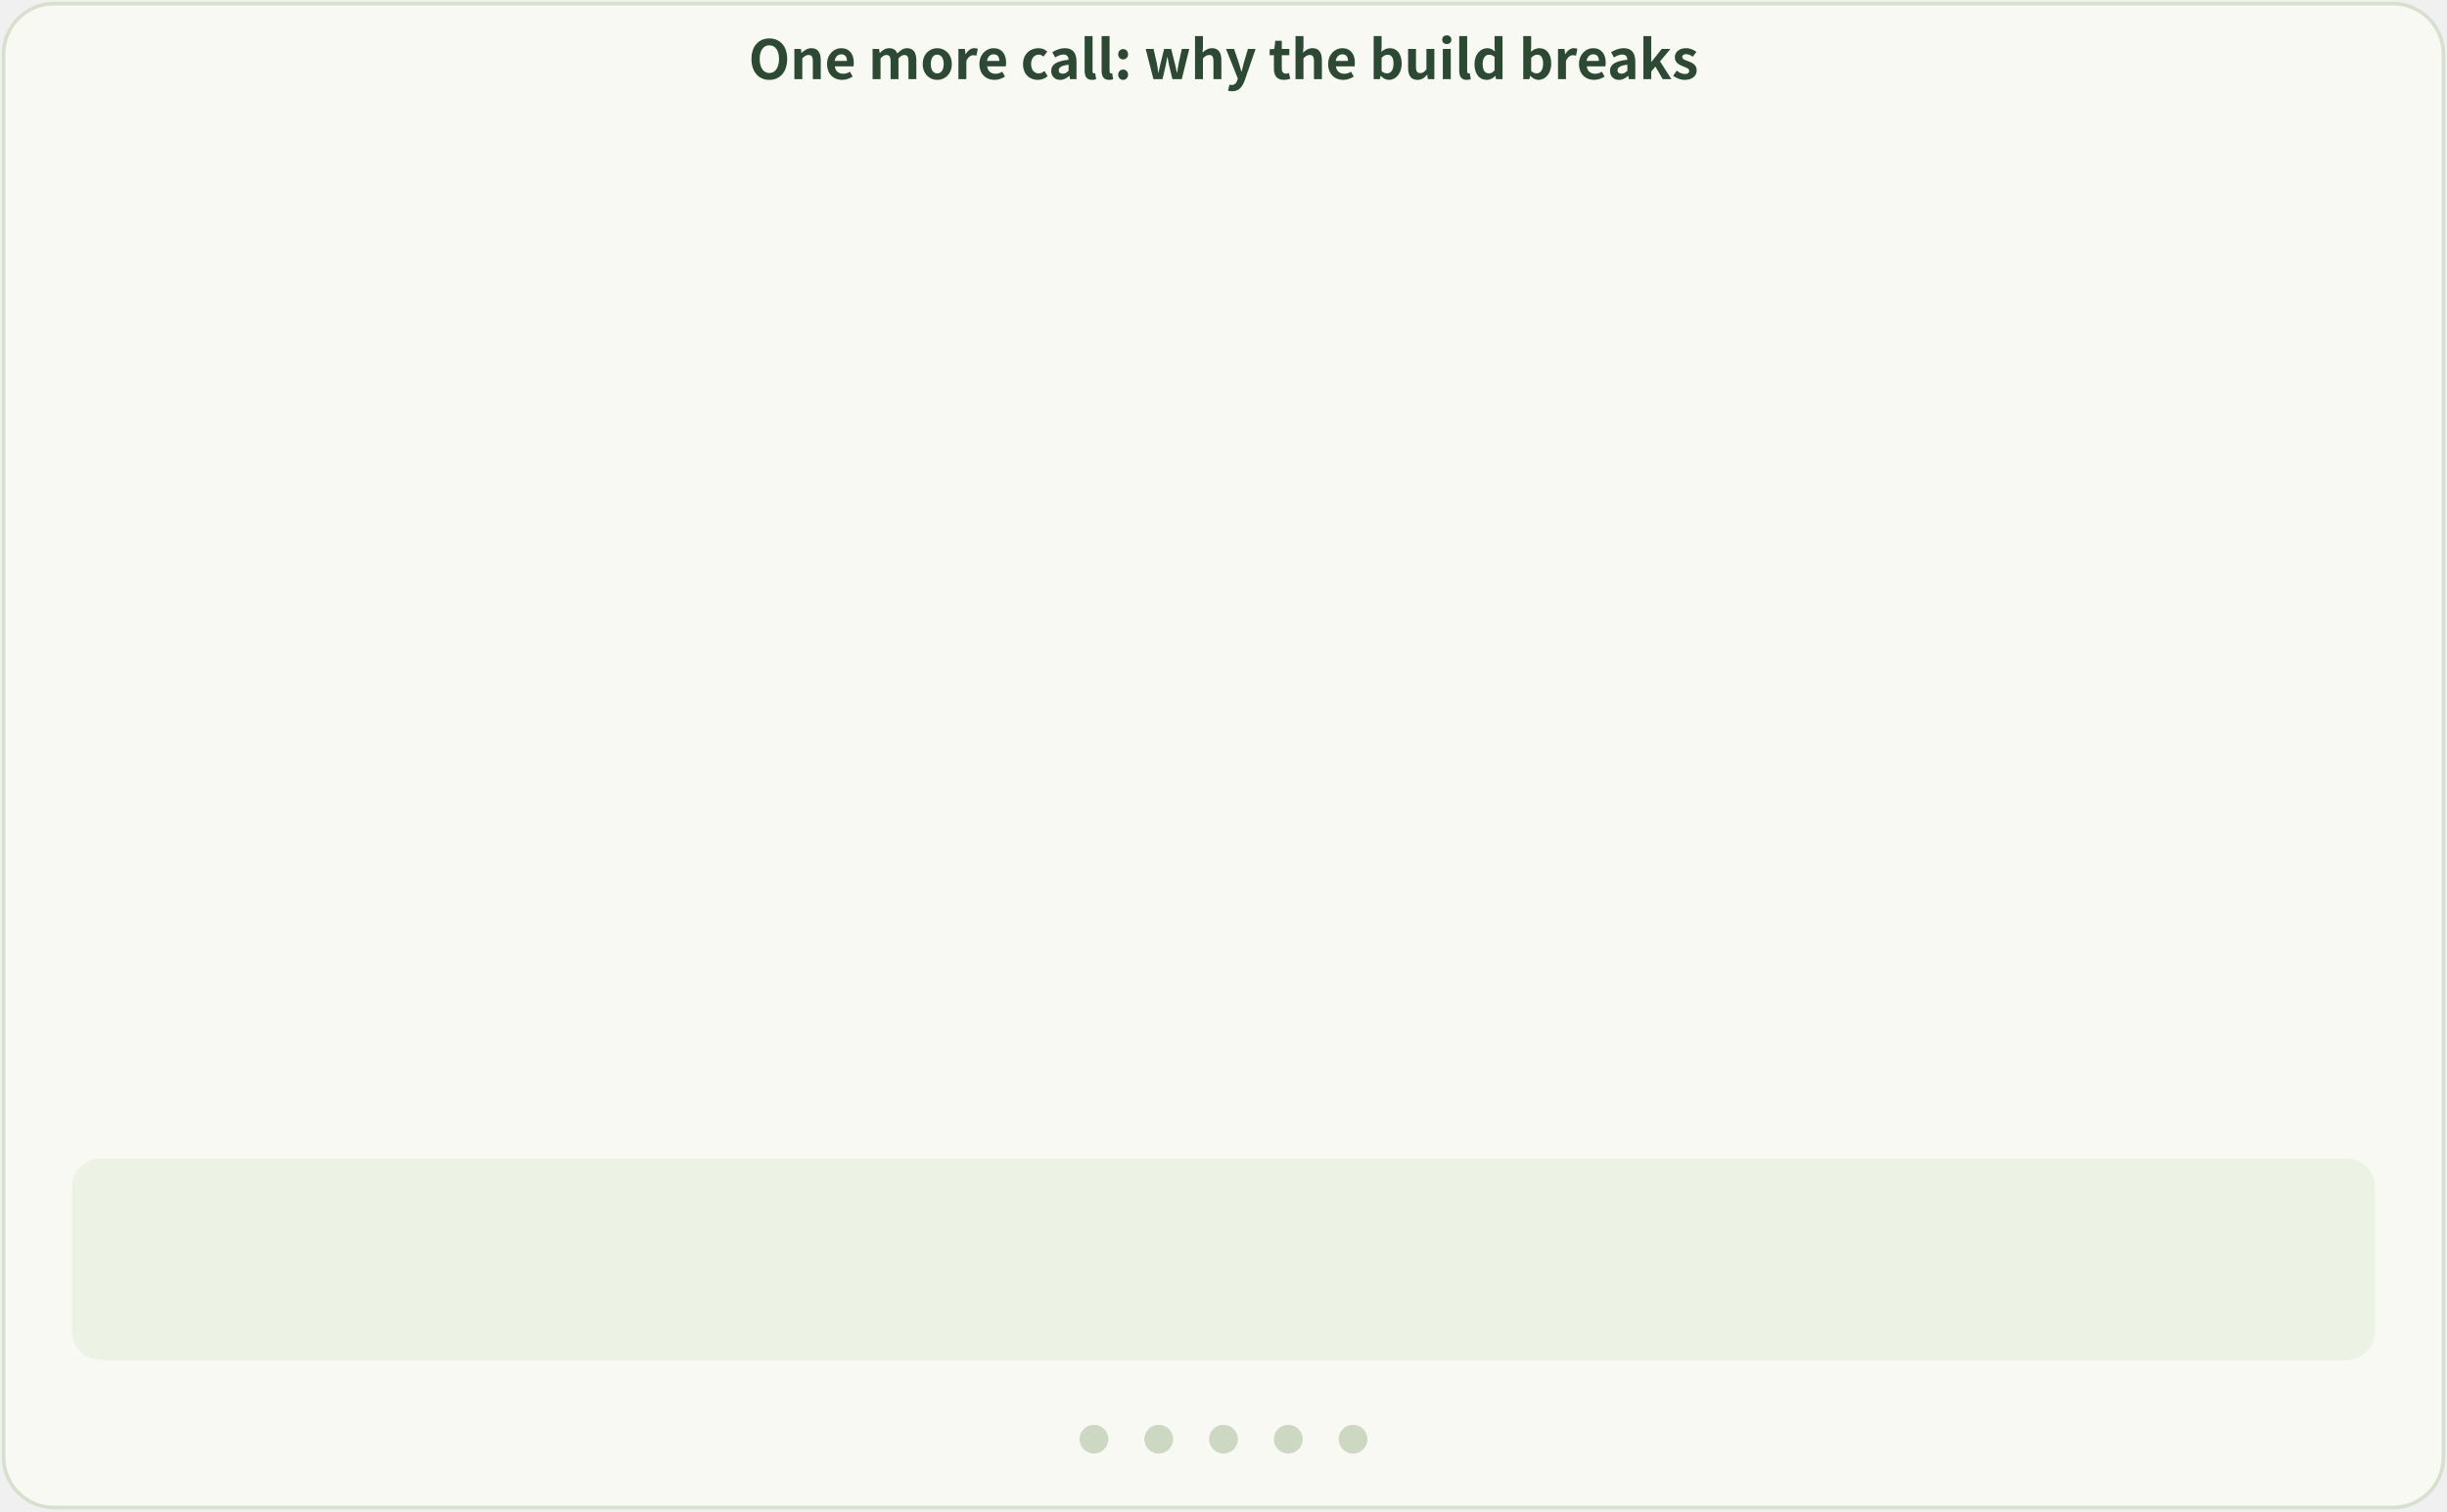
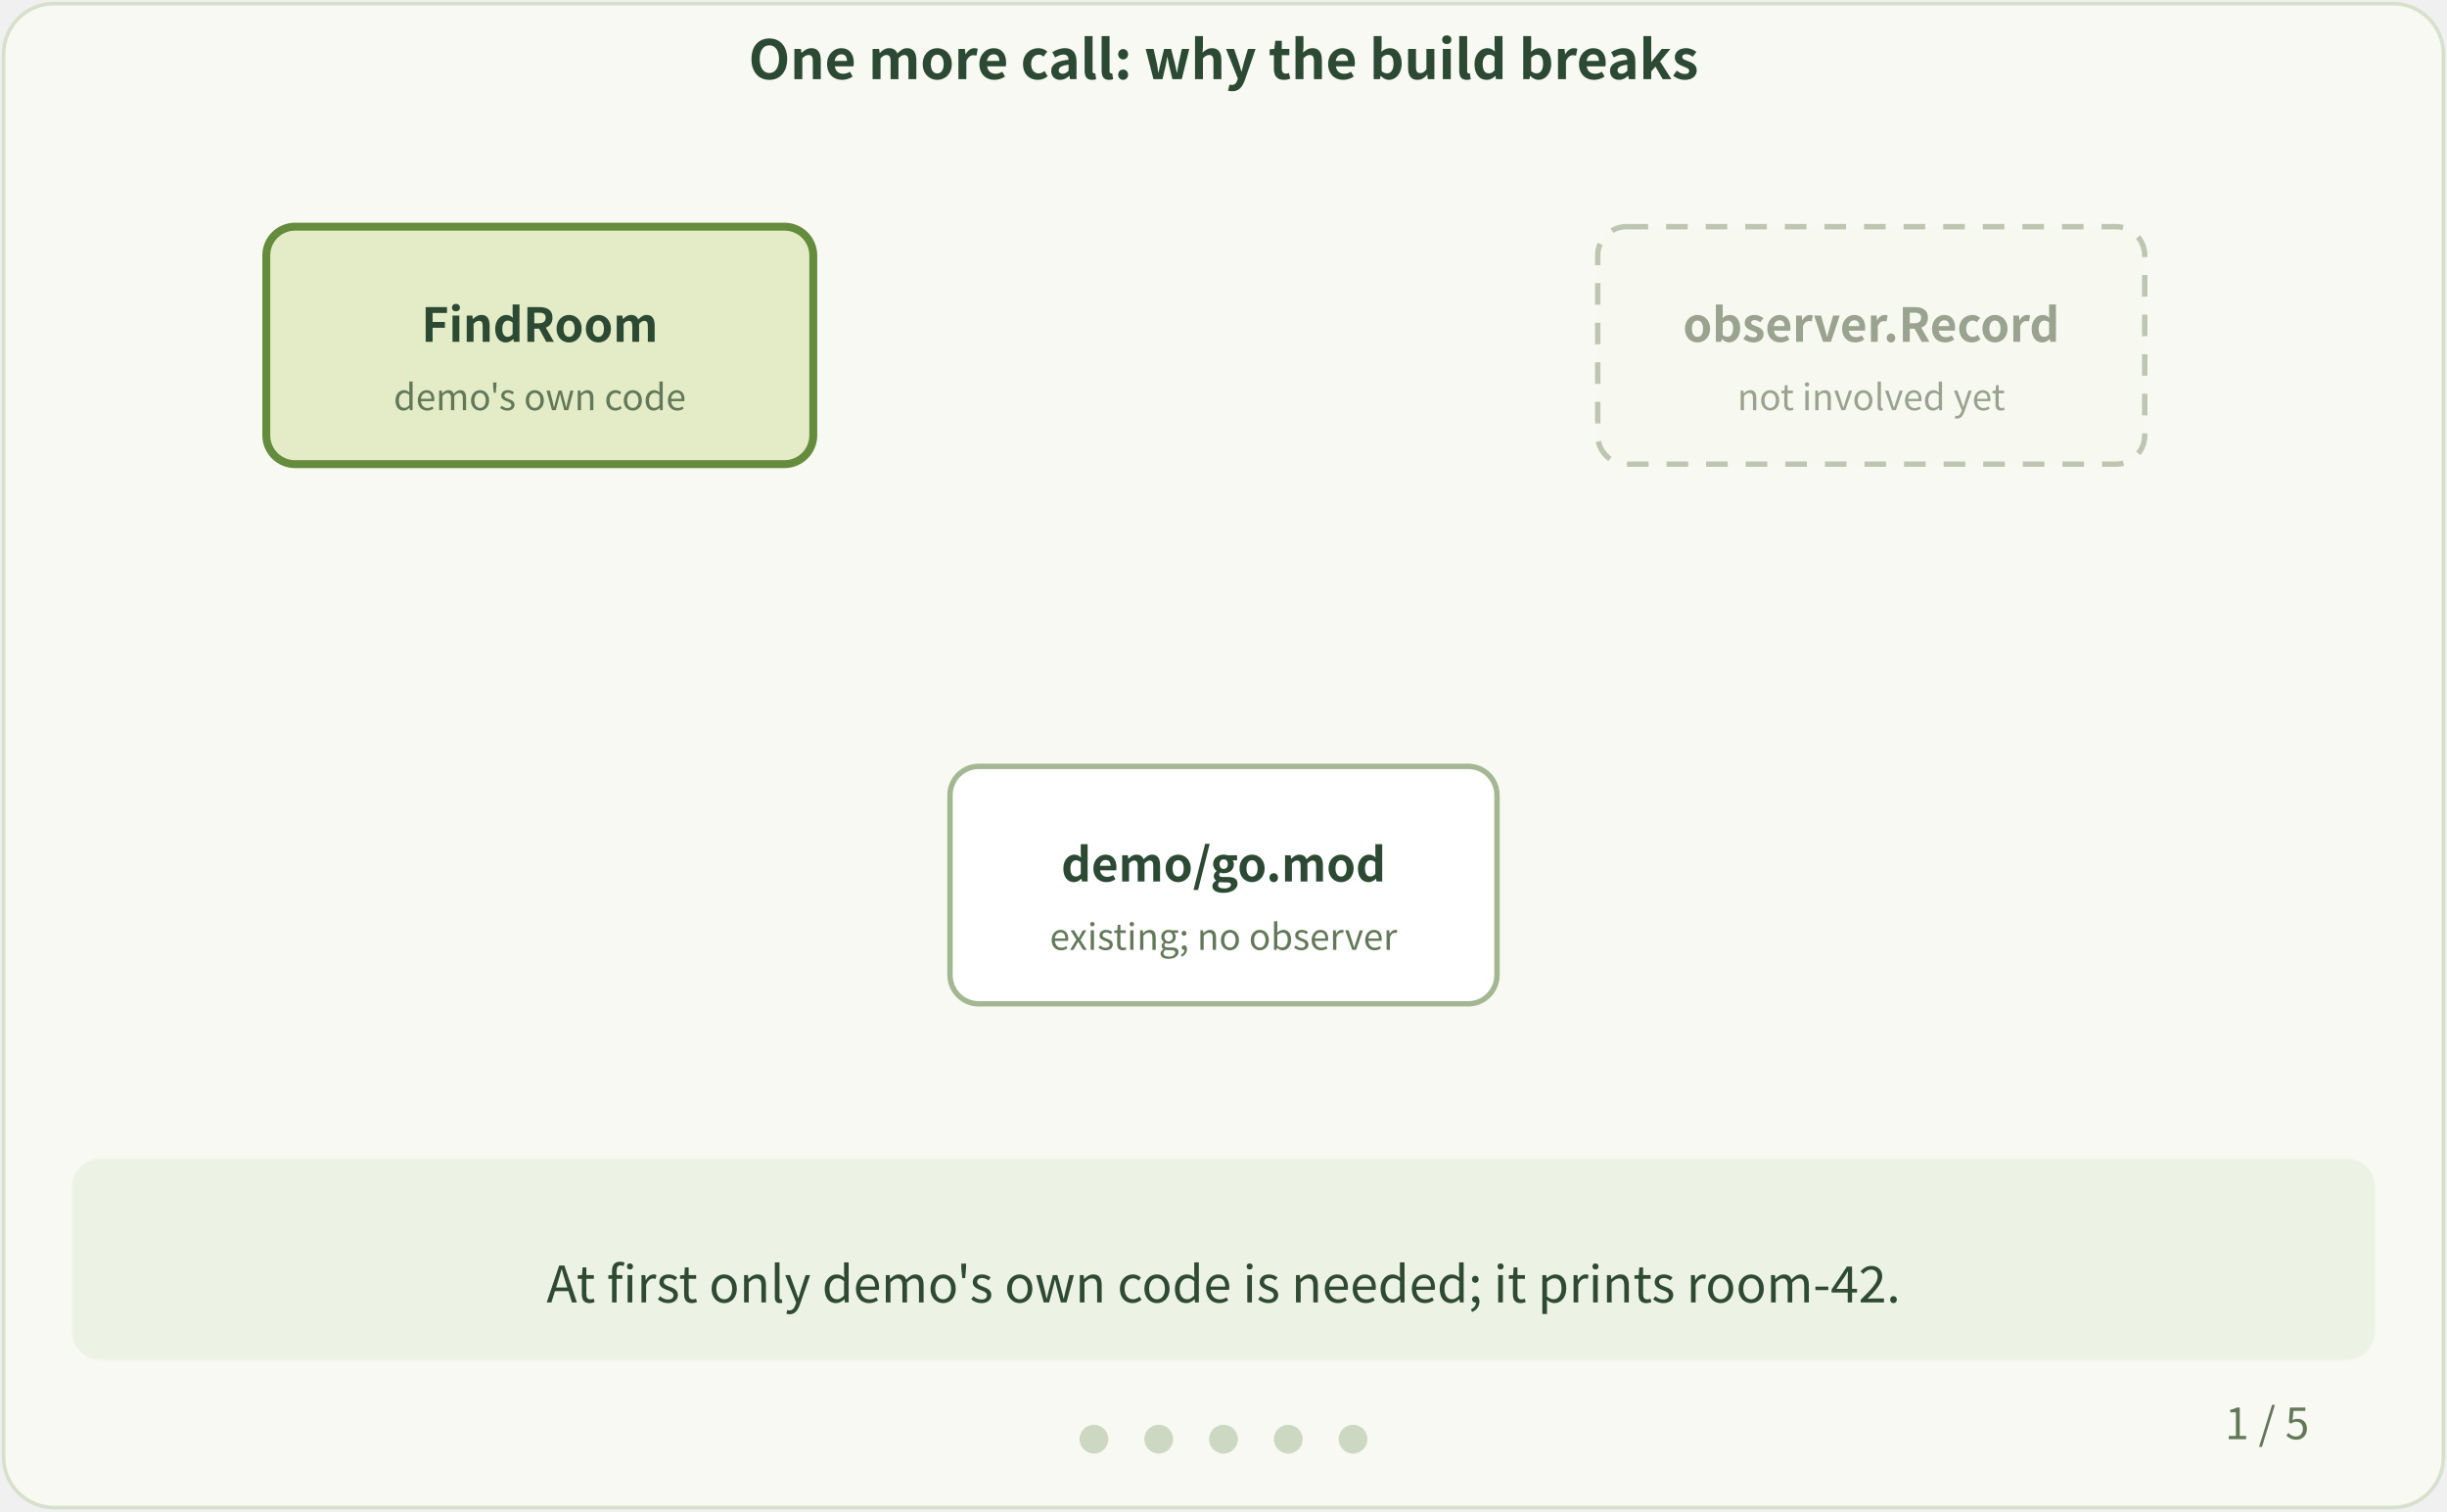
<svg xmlns="http://www.w3.org/2000/svg" width="680" height="420" viewBox="0 0 680 420" role="img" aria-labelledby="ls-deps-en-t ls-deps-en-d">
  <style>
text{font-family:-apple-system,BlinkMacSystemFont,"Segoe UI","PingFang SC","Hiragino Sans GB","Microsoft YaHei","Noto Sans CJK SC",sans-serif;text-anchor:middle}
.bg{fill:#f7f9f2;stroke:#d6e0cc}
.title{font-size:15px;font-weight:600;fill:#2c4933}
.node&gt;rect,.node&gt;path{fill:#fff;stroke:#a4b793;stroke-width:1.5}
.node.lit&gt;rect,.node.lit&gt;path{fill:#e3ecc7;stroke:#658b3c;stroke-width:2.2}
.node.future&gt;rect,.node.future&gt;path{fill:#f7f9f1;stroke:#bcc6b1;stroke-dasharray:6 5}
.node.future text{fill:#9aa38f}
.nlabel{font-size:13px;font-weight:600;fill:#2c4933}
.ndetail{font-size:10px;fill:#637859}
.edge&gt;path{fill:none;stroke:#b6c8a4;stroke-width:1.7}
.edge.flowing&gt;path{stroke:#7e9f4e;stroke-width:2.3;stroke-dasharray:7 5;animation:ls-deps-en-flow 1s linear infinite}
.edge.broken&gt;path{stroke:#b55b40;stroke-dasharray:5 5}
.elabel{font-size:10px;fill:#4f6e3c;paint-order:stroke;stroke:#f7f9f2;stroke-width:4px;stroke-linejoin:round}
.break{font-size:11px;font-weight:600;fill:#a7442e;paint-order:stroke;stroke:#f7f9f2;stroke-width:4px}
.dot{fill:#d9b44a;stroke:#7d6a24;stroke-width:1}
.note{font-size:14px;fill:#2f4a33}
+ .counter{font-size:12px;fill:#637859}
.notebg{fill:#edf3e4}
.pip{fill:#cdd8c3}
.pip-on{fill:#5c8b42;opacity:0}
.frame{opacity:0}
+ .f0{opacity:1}
@keyframes ls-deps-en-flow{to{stroke-dashoffset:-24}}
- @keyframes ls-deps-en-f0{0.00%{opacity:1}1.20%,18.80%{opacity:1}20.00%{opacity:0}100%{opacity:0}}.f0{animation:ls-deps-en-f0 18s linear infinite}@keyframes ls-deps-en-f1{0%,19.99%{opacity:0}20.00%{opacity:0}21.20%,38.80%{opacity:1}40.00%{opacity:0}100%{opacity:0}}.f1{animation:ls-deps-en-f1 18s linear infinite}@keyframes ls-deps-en-f2{0%,39.99%{opacity:0}40.00%{opacity:0}41.20%,58.80%{opacity:1}60.00%{opacity:0}100%{opacity:0}}.f2{animation:ls-deps-en-f2 18s linear infinite}@keyframes ls-deps-en-f3{0%,59.99%{opacity:0}60.00%{opacity:0}61.20%,78.80%{opacity:1}80.00%{opacity:0}100%{opacity:0}}.f3{animation:ls-deps-en-f3 18s linear infinite}@keyframes ls-deps-en-f4{0%,79.99%{opacity:0}80.00%{opacity:0}81.20%,98.80%{opacity:1}100.00%{opacity:1}}.f4{animation:ls-deps-en-f4 18s linear infinite}.p0{animation:ls-deps-en-f0 18s linear infinite}.p1{animation:ls-deps-en-f1 18s linear infinite}.p2{animation:ls-deps-en-f2 18s linear infinite}.p3{animation:ls-deps-en-f3 18s linear infinite}.p4{animation:ls-deps-en-f4 18s linear infinite}
- @media (prefers-reduced-motion:reduce){.frame,.pip-on{animation:none!important;opacity:0}.f4,.p4{opacity:1}.edge.flowing&gt;path{animation:none}.dot{display:none}}</style>
+ @keyframes ls-deps-en-f0{0.00%{opacity:1}1.20%,18.80%{opacity:1}20.00%{opacity:0}100%{opacity:0}}.f0{animation:ls-deps-en-f0 27.5s linear infinite}@keyframes ls-deps-en-f1{0%,19.99%{opacity:0}20.00%{opacity:0}21.20%,38.80%{opacity:1}40.00%{opacity:0}100%{opacity:0}}.f1{animation:ls-deps-en-f1 27.5s linear infinite}@keyframes ls-deps-en-f2{0%,39.99%{opacity:0}40.00%{opacity:0}41.20%,58.80%{opacity:1}60.00%{opacity:0}100%{opacity:0}}.f2{animation:ls-deps-en-f2 27.5s linear infinite}@keyframes ls-deps-en-f3{0%,59.99%{opacity:0}60.00%{opacity:0}61.20%,78.80%{opacity:1}80.00%{opacity:0}100%{opacity:0}}.f3{animation:ls-deps-en-f3 27.5s linear infinite}@keyframes ls-deps-en-f4{0%,79.99%{opacity:0}80.00%{opacity:0}81.20%,98.80%{opacity:1}100.00%{opacity:1}}.f4{animation:ls-deps-en-f4 27.5s linear infinite}.p0{animation:ls-deps-en-f0 27.5s linear infinite}.p1{animation:ls-deps-en-f1 27.5s linear infinite}.p2{animation:ls-deps-en-f2 27.5s linear infinite}.p3{animation:ls-deps-en-f3 27.5s linear infinite}.p4{animation:ls-deps-en-f4 27.5s linear infinite}
+ @media (prefers-reduced-motion:reduce),print{.frame,.pip-on{animation:none!important;opacity:0}.f4,.p4{opacity:1}.edge.flowing&gt;path{animation:none}.dot{display:none}}</style>
  <defs>
    <marker id="ls-deps-en-arr" markerWidth="8" markerHeight="8" refX="6" refY="4" orient="auto">
      <path d="M0 0L8 4L0 8Z" fill="#5c8b42" />
    </marker>
    <marker id="ls-deps-en-err" markerWidth="8" markerHeight="8" refX="6" refY="4" orient="auto">
      <path d="M0 0L8 4L0 8Z" fill="#b55b40" />
    </marker>
  </defs>
  <rect x="1" y="1" width="678" height="418" rx="14" class="bg" />
  <text x="340" y="22" class="title">One more call: why the build breaks</text>
  <g transform="translate(0 6)">
    <rect x="20" y="322" width="640" height="56" rx="8" class="notebg" transform="translate(0 -6)" />
    <g class="frame f0">
      <g class="node  lit">
        <rect x="74" y="57" width="152" height="66" rx="8" />
        <text x="150" y="89" class="nlabel">FindRoom</text>
        <text x="150" y="108" class="ndetail">demo's own code</text>
      </g>
      <g class="node future ">
        <rect x="444" y="57" width="152" height="66" rx="8" />
        <text x="520" y="89" class="nlabel">observer.Record</text>
-         <text x="520" y="108" class="ndetail">not yet</text>
+         <text x="520" y="108" class="ndetail">not involved yet</text>
      </g>
-       <g class="node future ">
+       <g class="node  ">
        <rect x="264" y="207" width="152" height="66" rx="8" />
        <text x="340" y="239" class="nlabel">demo/go.mod</text>
-         <text x="340" y="258" class="ndetail">not yet</text>
+         <text x="340" y="258" class="ndetail">existing; no observer</text>
      </g>
      <text x="340" y="356" class="note">
        <tspan x="340" dy="0">At first only demo's own code is needed; it prints room-42.</tspan>
      </text>
+       <text x="630" y="394" class="counter">1 / 5</text>
    </g>
    <g class="frame f1">
      <g class="edge broken">
        <path d="M 226 90 C 335 90, 335 90, 444 90" marker-end="url(#ls-deps-en-err)" />
        <text x="335" y="81" class="elabel">new call needs it</text>
        <text x="335" y="106" class="break">× not found</text>
      </g>
      <g class="node  lit">
        <rect x="74" y="57" width="152" height="66" rx="8" />
        <text x="150" y="89" class="nlabel">FindRoom</text>
        <text x="150" y="108" class="ndetail">demo's own code</text>
      </g>
      <g class="node  ">
        <rect x="444" y="57" width="152" height="66" rx="8" />
        <text x="520" y="89" class="nlabel">observer.Record</text>
        <text x="520" y="108" class="ndetail">module outside demo</text>
      </g>
-       <g class="node future ">
+       <g class="node  ">
        <rect x="264" y="207" width="152" height="66" rx="8" />
        <text x="340" y="239" class="nlabel">demo/go.mod</text>
-         <text x="340" y="258" class="ndetail">not yet</text>
+         <text x="340" y="258" class="ndetail">existing; no observer</text>
      </g>
      <text x="340" y="356" class="note">
        <tspan x="340" dy="0">FindRoom now calls observer.Record, but go.mod does not declare that dependency.</tspan>
      </text>
+       <text x="630" y="394" class="counter">2 / 5</text>
    </g>
    <g class="frame f2">
      <g class="edge broken">
        <path d="M 226 90 C 335 90, 335 90, 444 90" marker-end="url(#ls-deps-en-err)" />
        <text x="335" y="81" class="elabel">new call needs it</text>
        <text x="335" y="106" class="break">× not found</text>
      </g>
      <g class="node  lit">
        <rect x="74" y="57" width="152" height="66" rx="8" />
        <text x="150" y="89" class="nlabel">FindRoom</text>
        <text x="150" y="108" class="ndetail">demo's own code</text>
      </g>
      <g class="node  ">
        <rect x="444" y="57" width="152" height="66" rx="8" />
        <text x="520" y="89" class="nlabel">observer.Record</text>
        <text x="520" y="108" class="ndetail">module outside demo</text>
      </g>
-       <g class="node future ">
+       <g class="node  ">
        <rect x="264" y="207" width="152" height="66" rx="8" />
        <text x="340" y="239" class="nlabel">demo/go.mod</text>
-         <text x="340" y="258" class="ndetail">not yet</text>
+         <text x="340" y="258" class="ndetail">existing; no observer</text>
      </g>
      <text x="340" y="356" class="note">
        <tspan x="340" dy="0">go build fails: no required module provides package example.com/observer</tspan>
      </text>
+       <text x="630" y="394" class="counter">3 / 5</text>
    </g>
    <g class="frame f3">
-       <g class="edge ">
-         <path d="M 226 90 C 335 90, 335 90, 444 90" marker-end="url(#ls-deps-en-arr)" />
-         <text x="335" y="81" class="elabel">new call needs it</text>
-       </g>
      <g class="edge flowing">
        <path d="M 340 207 C 340 165, 520 165, 520 123" marker-end="url(#ls-deps-en-arr)" />
        <text x="430" y="156" class="elabel">locate module</text>
        <circle r="5" class="dot">
          <animateMotion path="M 340 207 C 340 165, 520 165, 520 123" dur="1.6s" repeatCount="indefinite" />
        </circle>
      </g>
      <g class="node  ">
        <rect x="74" y="57" width="152" height="66" rx="8" />
        <text x="150" y="89" class="nlabel">FindRoom</text>
        <text x="150" y="108" class="ndetail">demo's own code</text>
      </g>
      <g class="node  ">
        <rect x="444" y="57" width="152" height="66" rx="8" />
        <text x="520" y="89" class="nlabel">observer.Record</text>
        <text x="520" y="108" class="ndetail">module outside demo</text>
      </g>
      <g class="node  lit">
        <rect x="264" y="207" width="152" height="66" rx="8" />
        <text x="340" y="239" class="nlabel">demo/go.mod</text>
-         <text x="340" y="258" class="ndetail">the existing file</text>
+         <text x="340" y="258" class="ndetail">add require + replace</text>
      </g>
      <text x="340" y="356" class="note">
        <tspan x="340" dy="0">Add require and replace to the same go.mod; Go can now find observer.</tspan>
      </text>
+       <text x="630" y="394" class="counter">4 / 5</text>
    </g>
    <g class="frame f4">
      <g class="edge flowing">
        <path d="M 226 90 C 335 90, 335 90, 444 90" marker-end="url(#ls-deps-en-arr)" />
        <text x="335" y="81" class="elabel">new call needs it</text>
        <circle r="5" class="dot">
          <animateMotion path="M 226 90 C 335 90, 335 90, 444 90" dur="1.6s" repeatCount="indefinite" />
        </circle>
-       </g>
-       <g class="edge ">
-         <path d="M 340 207 C 340 165, 520 165, 520 123" marker-end="url(#ls-deps-en-arr)" />
-         <text x="430" y="156" class="elabel">locate module</text>
      </g>
      <g class="node  lit">
        <rect x="74" y="57" width="152" height="66" rx="8" />
        <text x="150" y="89" class="nlabel">FindRoom</text>
        <text x="150" y="108" class="ndetail">demo's own code</text>
      </g>
      <g class="node  lit">
        <rect x="444" y="57" width="152" height="66" rx="8" />
        <text x="520" y="89" class="nlabel">observer.Record</text>
        <text x="520" y="108" class="ndetail">module outside demo</text>
      </g>
      <g class="node  ">
        <rect x="264" y="207" width="152" height="66" rx="8" />
        <text x="340" y="239" class="nlabel">demo/go.mod</text>
-         <text x="340" y="258" class="ndetail">the existing file</text>
+         <text x="340" y="258" class="ndetail">still the same go.mod</text>
      </g>
      <text x="340" y="356" class="note">
        <tspan x="340" dy="0">Run the new program: it prints observed: FindRoom, then room-42.</tspan>
      </text>
+       <text x="630" y="394" class="counter">5 / 5</text>
    </g>
  </g>
  <circle cx="304" cy="400" r="4" class="pip" />
  <circle cx="322" cy="400" r="4" class="pip" />
  <circle cx="340" cy="400" r="4" class="pip" />
  <circle cx="358" cy="400" r="4" class="pip" />
  <circle cx="376" cy="400" r="4" class="pip" />
  <circle cx="304" cy="400" r="4" class="pip-on p0" />
  <circle cx="322" cy="400" r="4" class="pip-on p1" />
  <circle cx="340" cy="400" r="4" class="pip-on p2" />
  <circle cx="358" cy="400" r="4" class="pip-on p3" />
  <circle cx="376" cy="400" r="4" class="pip-on p4" />
</svg>
